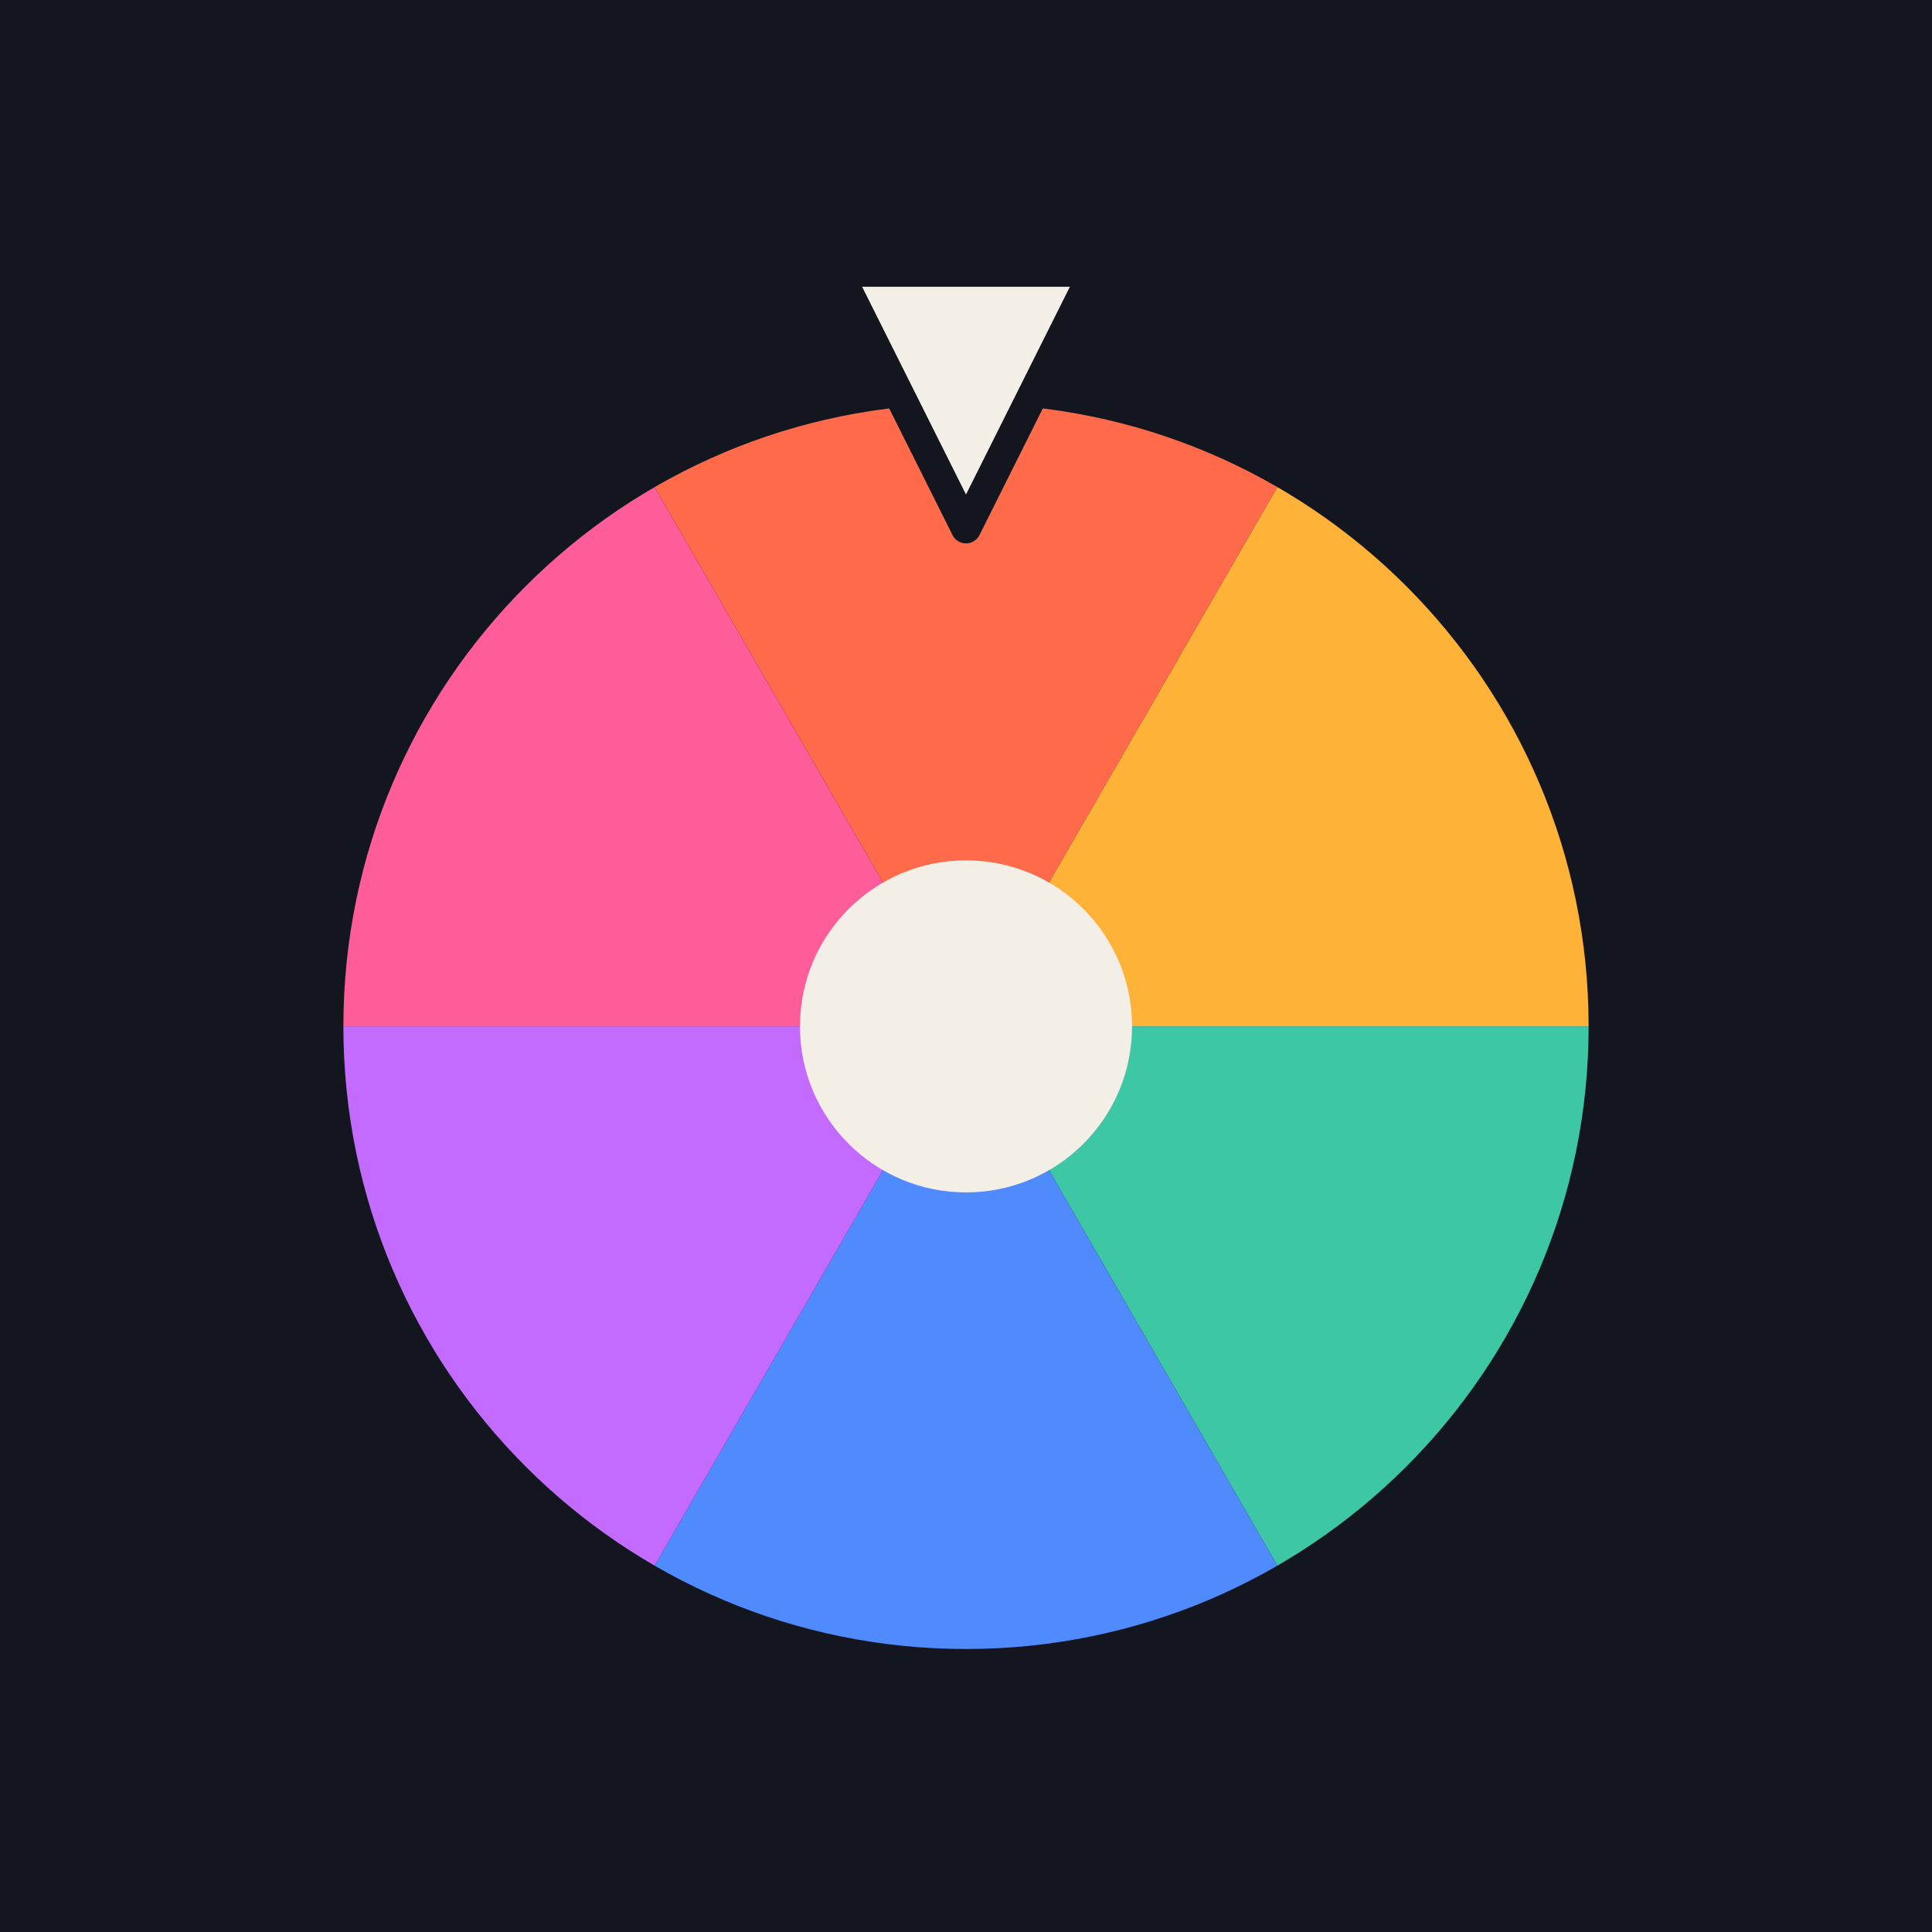
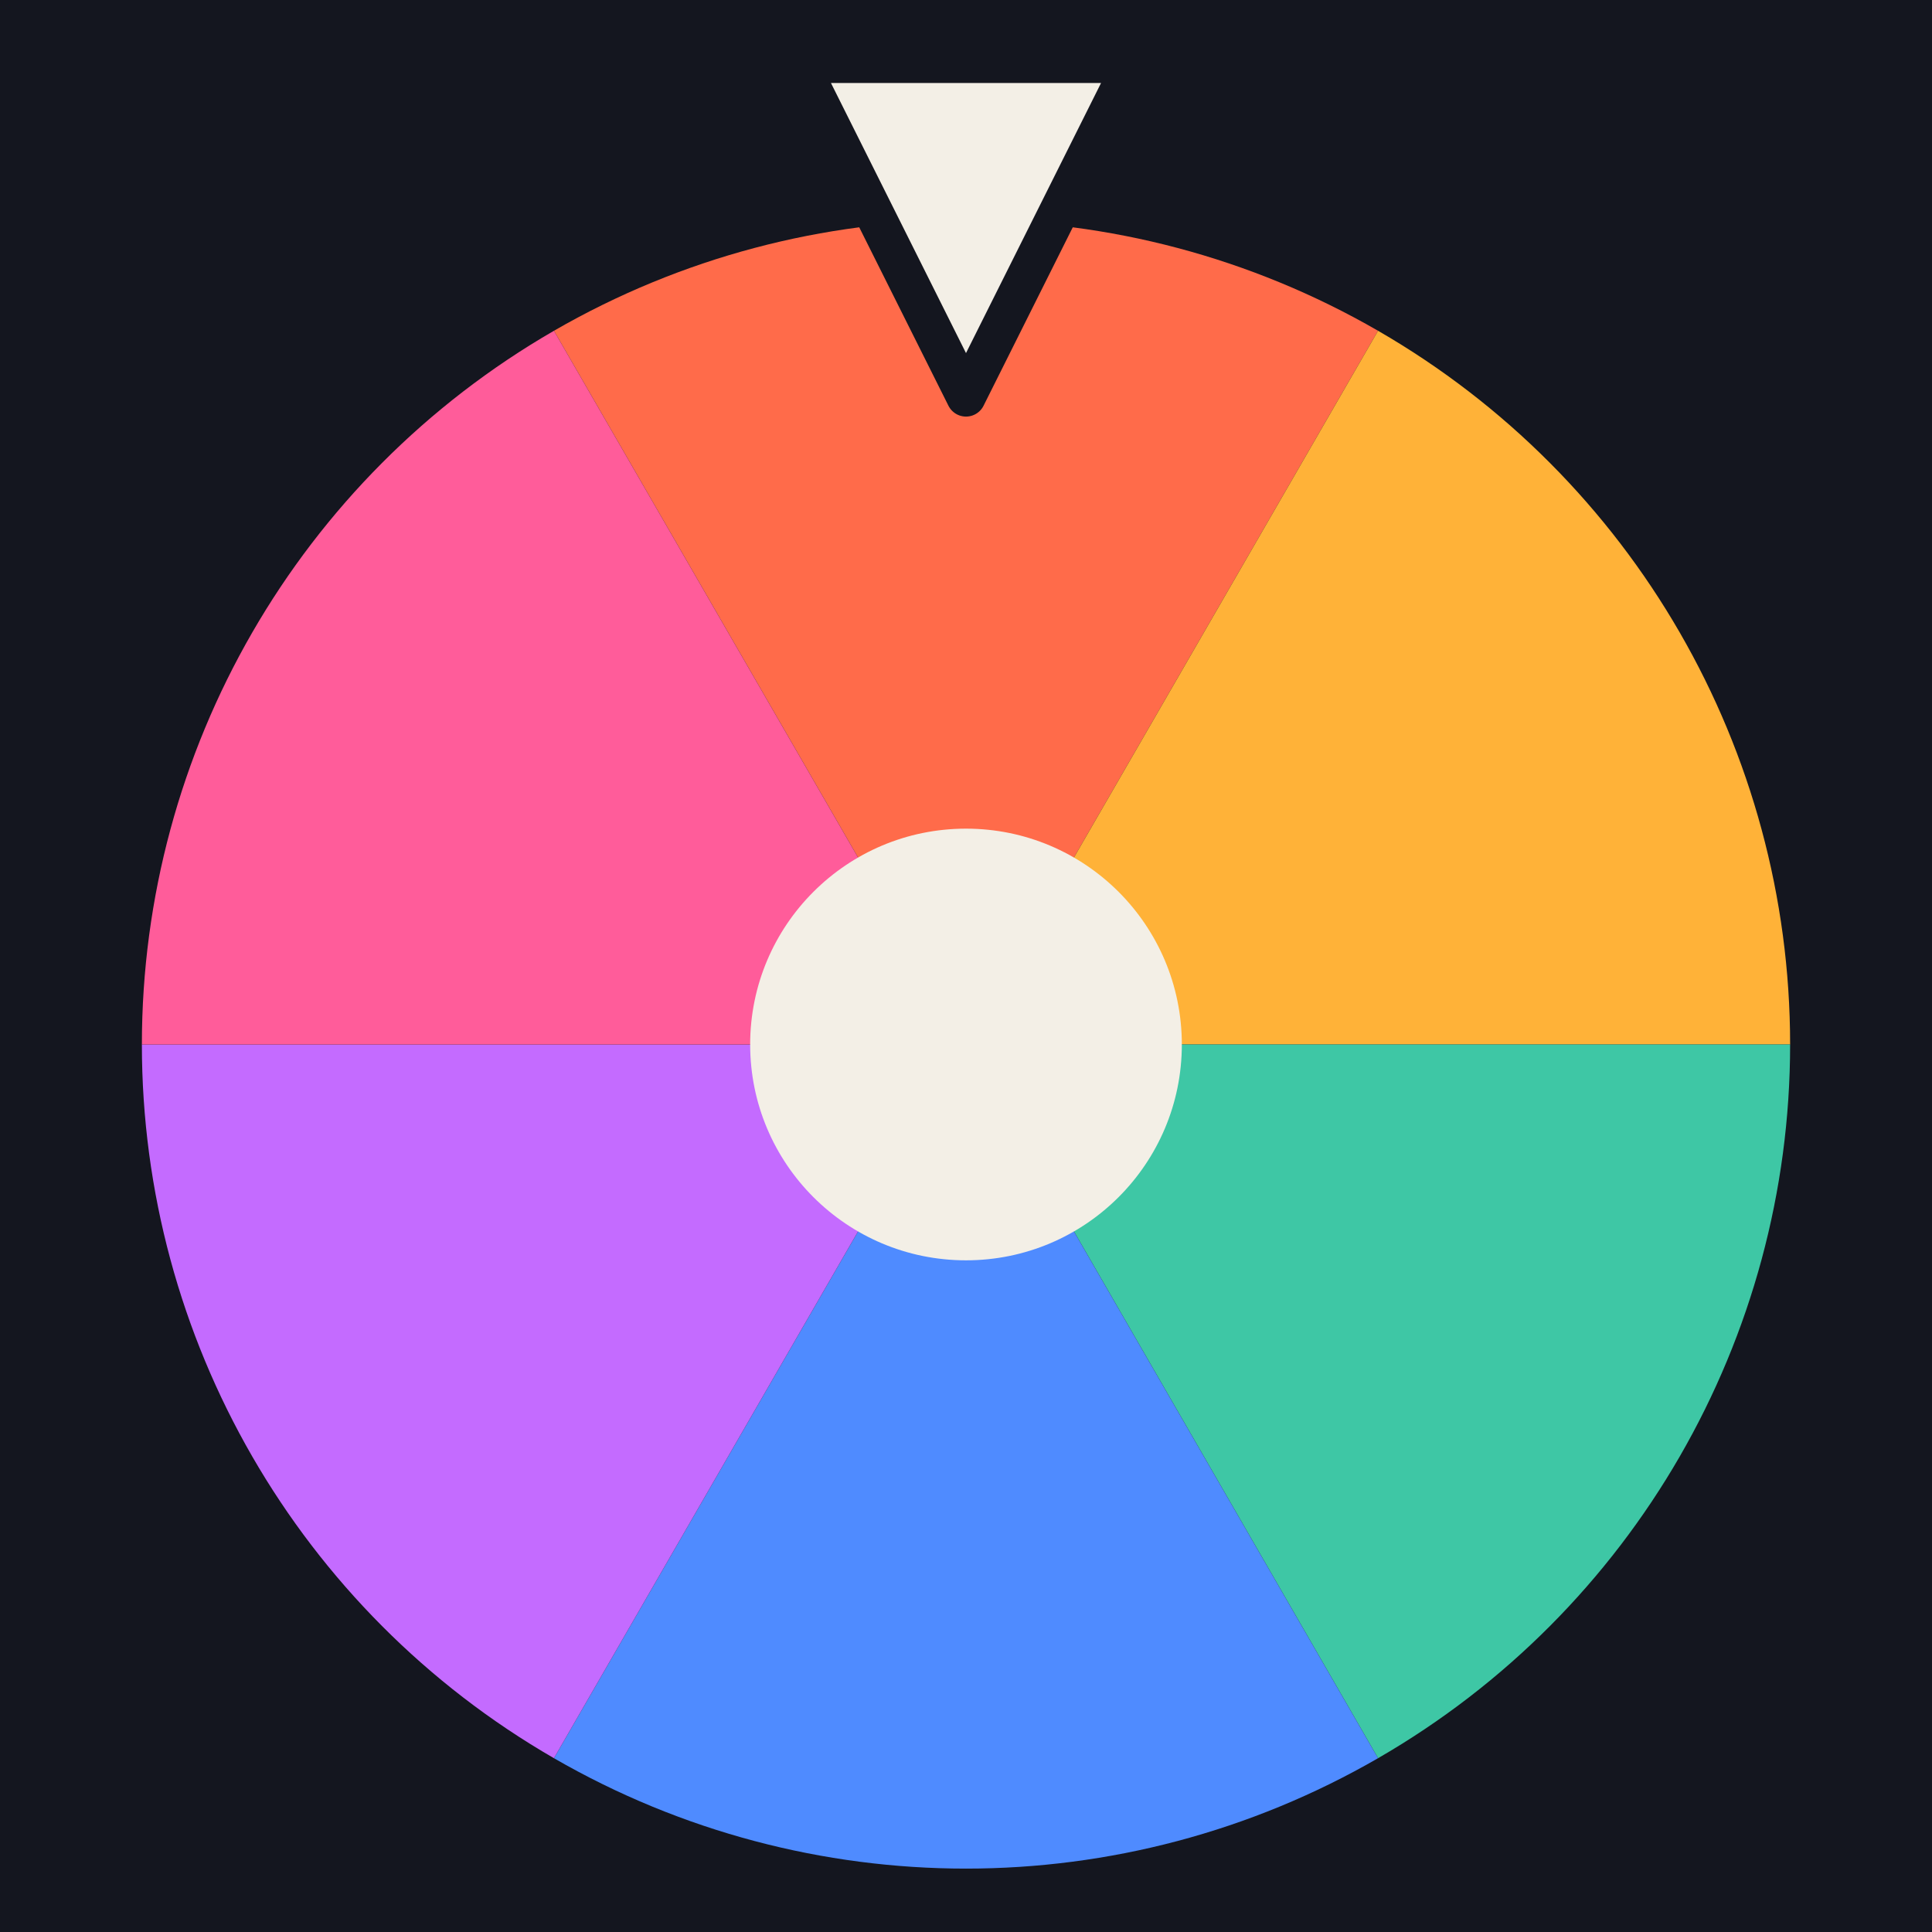
<svg xmlns="http://www.w3.org/2000/svg" viewBox="0 0 512 512">
  <rect width="512" height="512" rx="0" fill="#14161f" />
-   <path d="M256 272 L172.00 126.51 A168 168 0 0 1 340.00 126.51 Z" fill="#ff6b4a" />
-   <path d="M256 272 L340.00 126.51 A168 168 0 0 1 424.00 272.00 Z" fill="#ffb238" />
-   <path d="M256 272 L424.00 272.00 A168 168 0 0 1 340.00 417.49 Z" fill="#3ec7a5" />
-   <path d="M256 272 L340.00 417.49 A168 168 0 0 1 172.00 417.49 Z" fill="#4f8bff" />
-   <path d="M256 272 L172.00 417.49 A168 168 0 0 1 88.00 272.00 Z" fill="#c46bff" />
-   <path d="M256 272 L88.00 272.00 A168 168 0 0 1 172.00 126.51 Z" fill="#ff5c9a" />
-   <circle cx="256" cy="272" r="168" fill="none" stroke="#14161f" stroke-width="6" />
-   <circle cx="256" cy="272" r="44" fill="#f3efe6" />
-   <path d="M256 140 L222 72 H290 Z" fill="#f3efe6" stroke="#14161f" stroke-width="8" stroke-linejoin="round" />
+   <path d="M256 276.8 L146.80 87.66 A218.4 218.4 0 0 1 365.20 87.66 Z" fill="#ff6b4a" />
+   <path d="M256 276.8 L365.20 87.66 A218.4 218.4 0 0 1 474.40 276.80 Z" fill="#ffb238" />
+   <path d="M256 276.8 L474.40 276.80 A218.4 218.4 0 0 1 365.20 465.94 Z" fill="#3ec7a5" />
+   <path d="M256 276.8 L365.20 465.94 A218.4 218.4 0 0 1 146.80 465.94 Z" fill="#4f8bff" />
+   <path d="M256 276.8 L146.80 465.94 A218.4 218.4 0 0 1 37.60 276.80 Z" fill="#c46bff" />
+   <path d="M256 276.8 L37.60 276.80 A218.4 218.4 0 0 1 146.80 87.66 Z" fill="#ff5c9a" />
+   <circle cx="256" cy="276.8" r="57.20" fill="#f3efe6" />
+   <path d="M256 105.20 L211.80 16.80 H300.20 Z" fill="#f3efe6" stroke="#14161f" stroke-width="10.40" stroke-linejoin="round" />
</svg>
